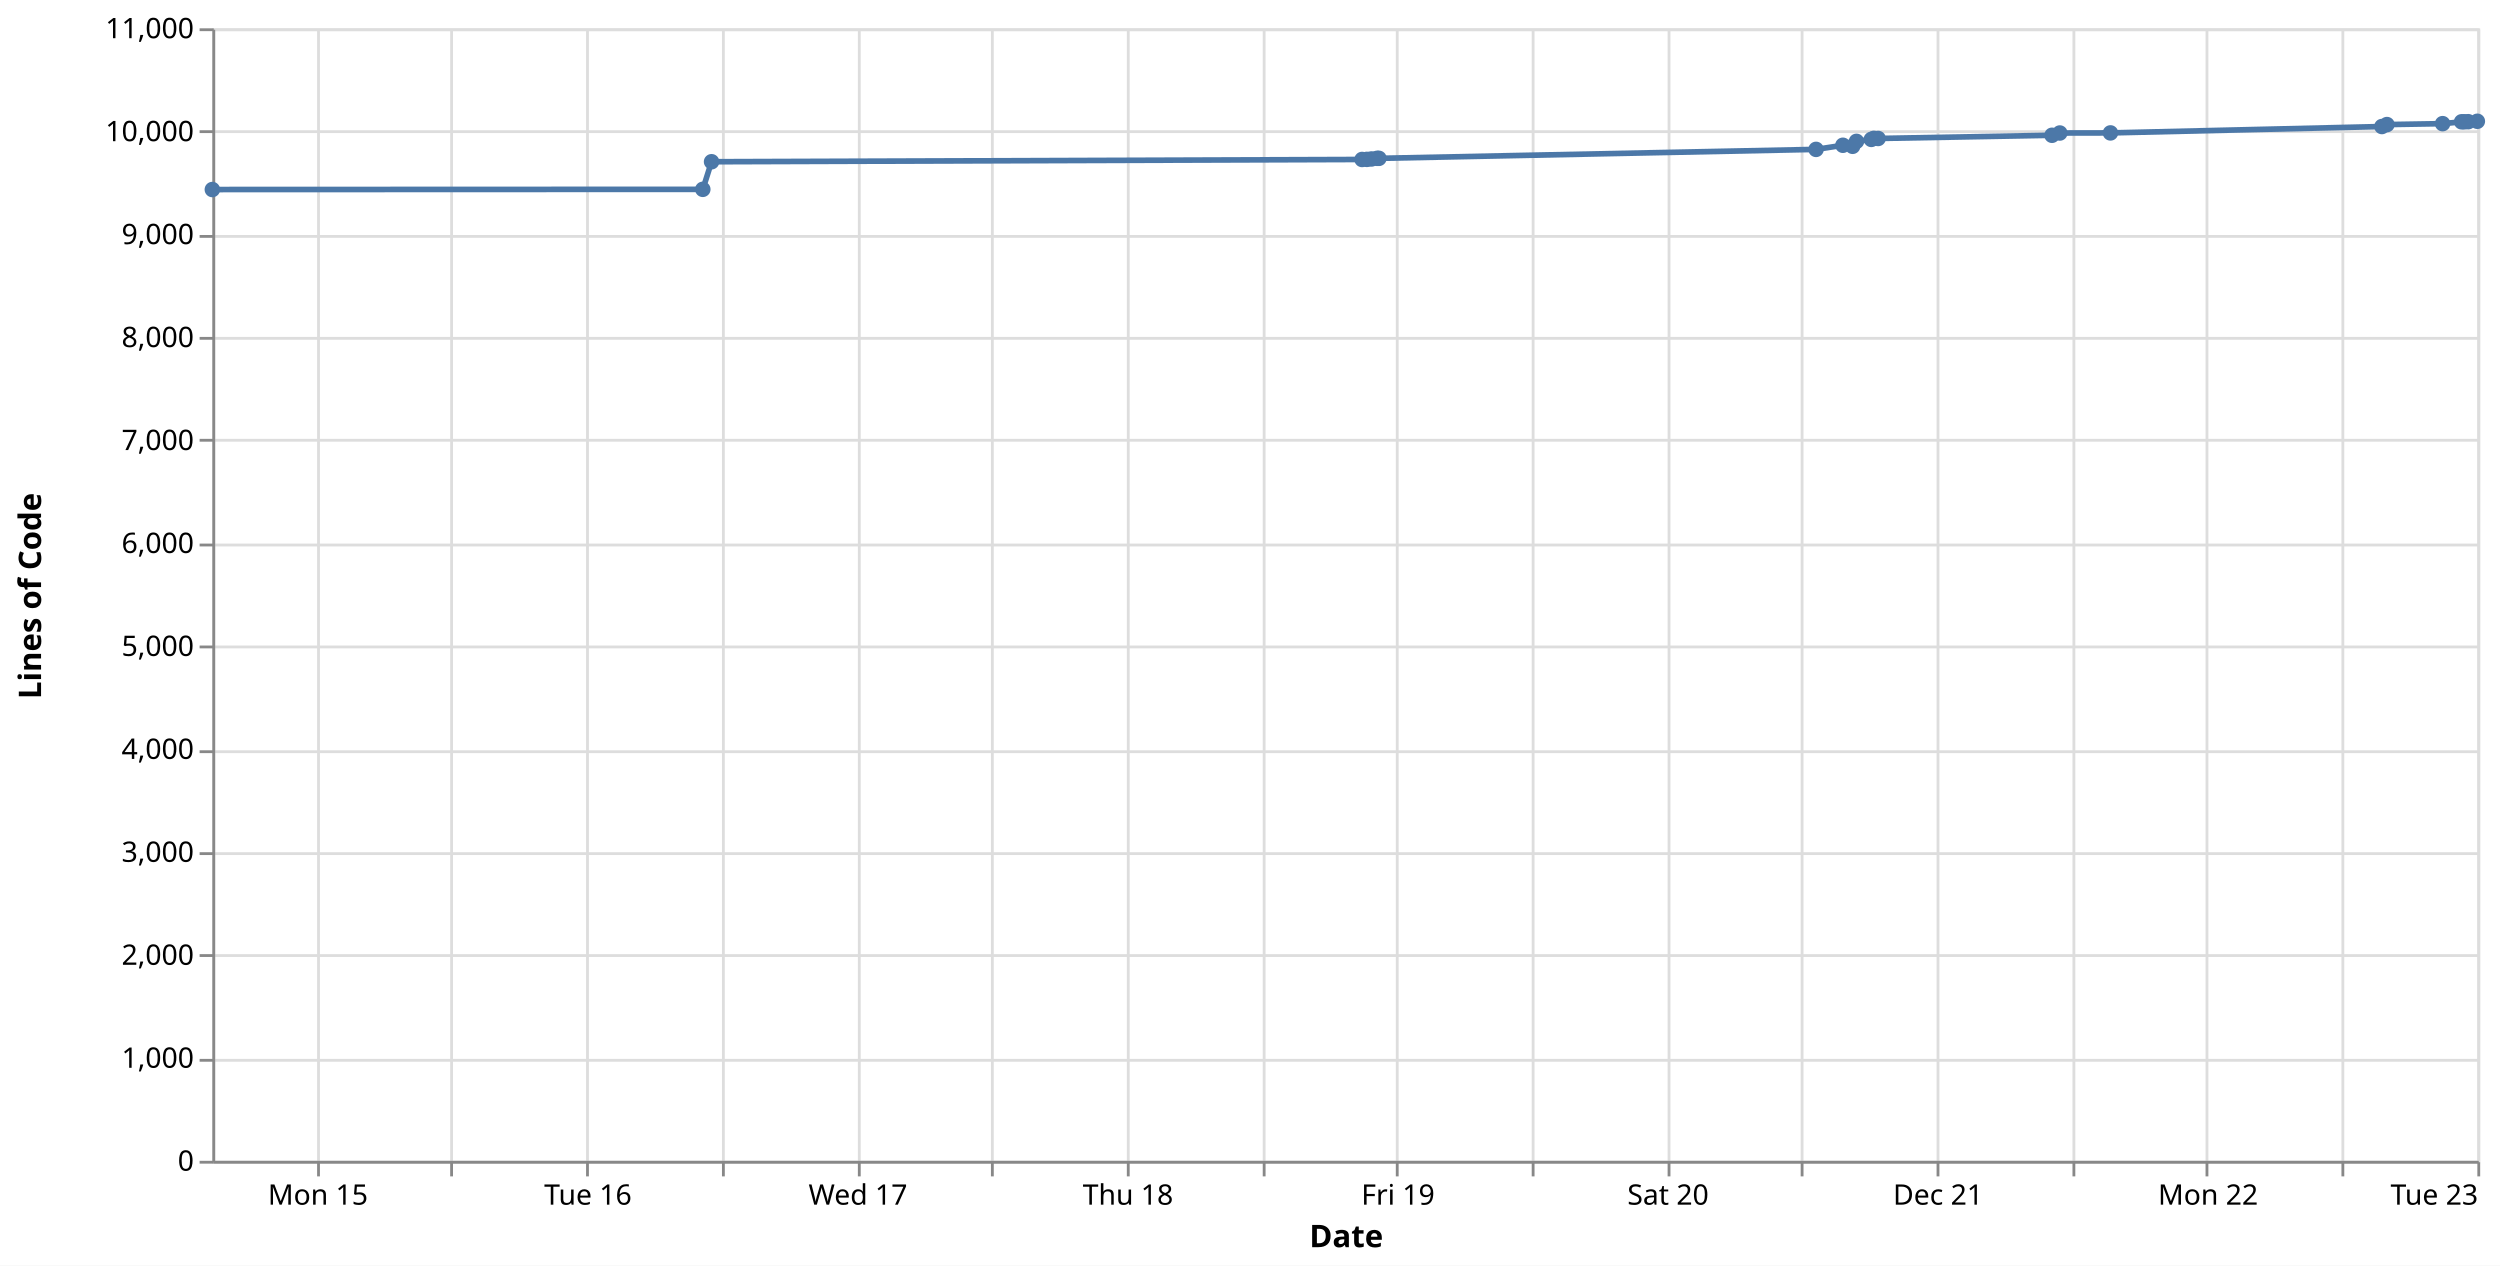
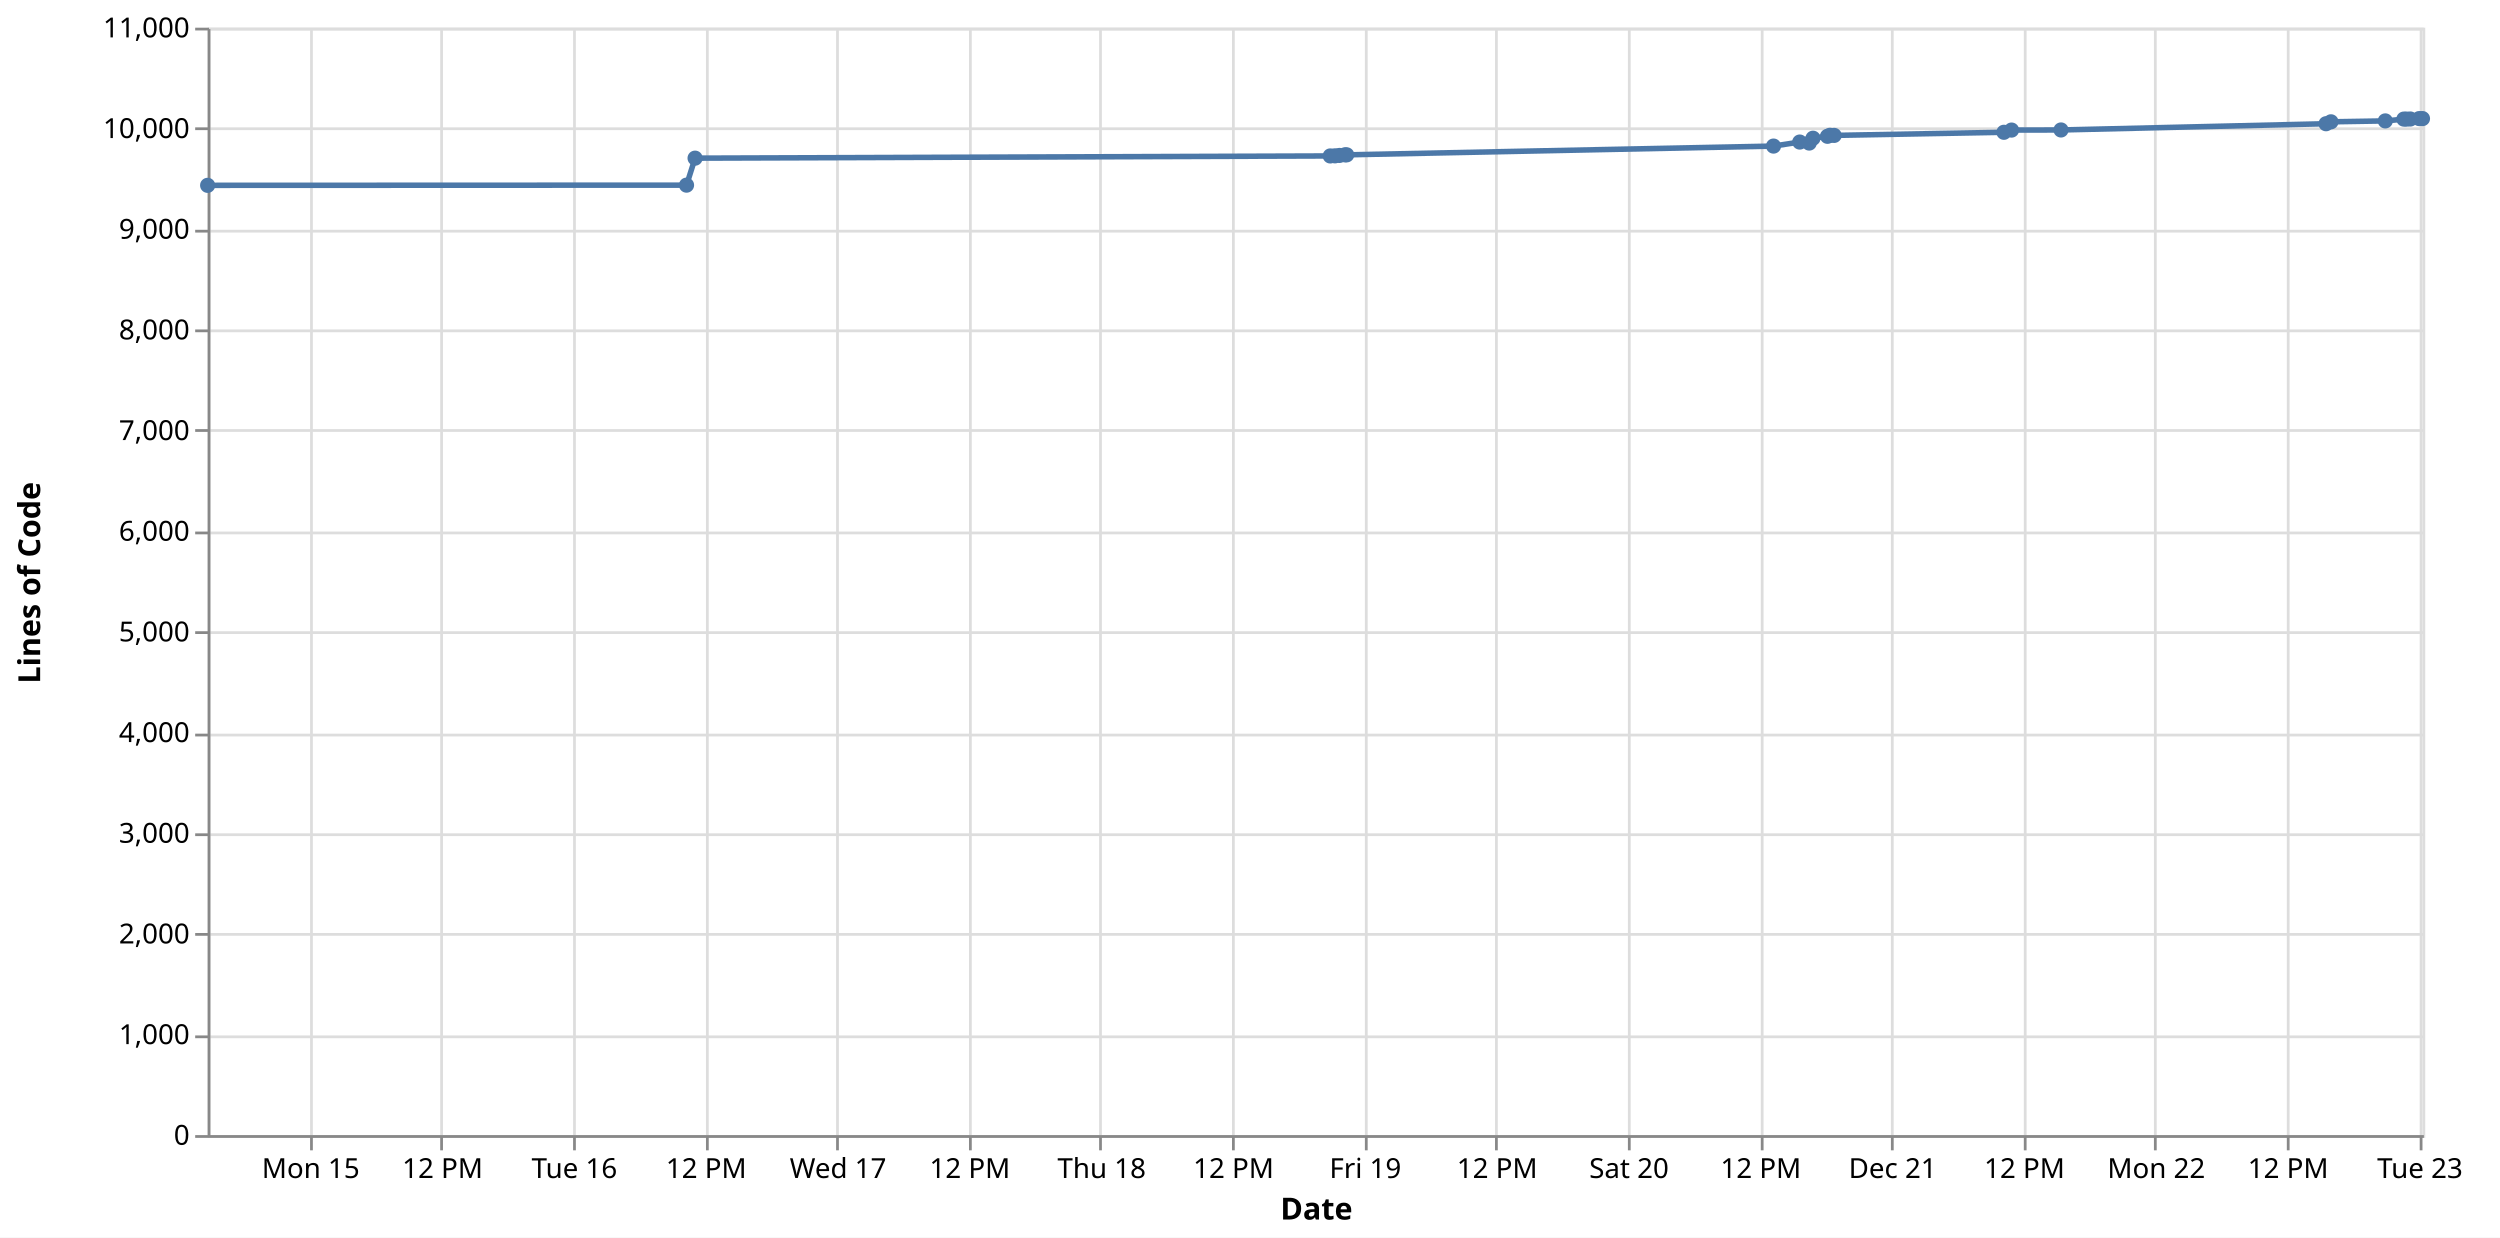
- <svg xmlns="http://www.w3.org/2000/svg" version="1.1" class="marks" width="883" height="447" viewBox="0 0 883 447">
-   <rect width="883" height="447" fill="white" />
+ <svg xmlns="http://www.w3.org/2000/svg" version="1.1" class="marks" width="903" height="447" viewBox="0 0 903 447">
+   <rect width="903" height="447" fill="white" />
  <g fill="none" stroke-miterlimit="10" transform="translate(75,10)">
    <g class="mark-group role-frame root" role="graphics-object" aria-roledescription="group mark container">
      <g transform="translate(0,0)">
        <path class="background" aria-hidden="true" d="M0.5,0.5h800v400h-800Z" stroke="#ddd" />
        <g>
          <g class="mark-group role-axis" aria-hidden="true">
            <g transform="translate(0.5,400.5)">
              <path class="background" aria-hidden="true" d="M0,0h0v0h0Z" pointer-events="none" />
              <g>
                <g class="mark-rule role-axis-grid" pointer-events="none">
                  <line transform="translate(37,-400)" x2="0" y2="400" stroke="#ddd" stroke-width="1" opacity="1" />
                  <line transform="translate(84,-400)" x2="0" y2="400" stroke="#ddd" stroke-width="1" opacity="1" />
                  <line transform="translate(132,-400)" x2="0" y2="400" stroke="#ddd" stroke-width="1" opacity="1" />
                  <line transform="translate(180,-400)" x2="0" y2="400" stroke="#ddd" stroke-width="1" opacity="1" />
-                   <line transform="translate(228,-400)" x2="0" y2="400" stroke="#ddd" stroke-width="1" opacity="1" />
+                   <line transform="translate(227,-400)" x2="0" y2="400" stroke="#ddd" stroke-width="1" opacity="1" />
                  <line transform="translate(275,-400)" x2="0" y2="400" stroke="#ddd" stroke-width="1" opacity="1" />
-                   <line transform="translate(323,-400)" x2="0" y2="400" stroke="#ddd" stroke-width="1" opacity="1" />
-                   <line transform="translate(371,-400)" x2="0" y2="400" stroke="#ddd" stroke-width="1" opacity="1" />
+                   <line transform="translate(322,-400)" x2="0" y2="400" stroke="#ddd" stroke-width="1" opacity="1" />
+                   <line transform="translate(370,-400)" x2="0" y2="400" stroke="#ddd" stroke-width="1" opacity="1" />
                  <line transform="translate(418,-400)" x2="0" y2="400" stroke="#ddd" stroke-width="1" opacity="1" />
-                   <line transform="translate(466,-400)" x2="0" y2="400" stroke="#ddd" stroke-width="1" opacity="1" />
-                   <line transform="translate(514,-400)" x2="0" y2="400" stroke="#ddd" stroke-width="1" opacity="1" />
+                   <line transform="translate(465,-400)" x2="0" y2="400" stroke="#ddd" stroke-width="1" opacity="1" />
+                   <line transform="translate(513,-400)" x2="0" y2="400" stroke="#ddd" stroke-width="1" opacity="1" />
                  <line transform="translate(561,-400)" x2="0" y2="400" stroke="#ddd" stroke-width="1" opacity="1" />
-                   <line transform="translate(609,-400)" x2="0" y2="400" stroke="#ddd" stroke-width="1" opacity="1" />
-                   <line transform="translate(657,-400)" x2="0" y2="400" stroke="#ddd" stroke-width="1" opacity="1" />
-                   <line transform="translate(704,-400)" x2="0" y2="400" stroke="#ddd" stroke-width="1" opacity="1" />
-                   <line transform="translate(752,-400)" x2="0" y2="400" stroke="#ddd" stroke-width="1" opacity="1" />
-                   <line transform="translate(800,-400)" x2="0" y2="400" stroke="#ddd" stroke-width="1" opacity="1" />
+                   <line transform="translate(608,-400)" x2="0" y2="400" stroke="#ddd" stroke-width="1" opacity="1" />
+                   <line transform="translate(656,-400)" x2="0" y2="400" stroke="#ddd" stroke-width="1" opacity="1" />
+                   <line transform="translate(703,-400)" x2="0" y2="400" stroke="#ddd" stroke-width="1" opacity="1" />
+                   <line transform="translate(751,-400)" x2="0" y2="400" stroke="#ddd" stroke-width="1" opacity="1" />
+                   <line transform="translate(799,-400)" x2="0" y2="400" stroke="#ddd" stroke-width="1" opacity="1" />
                </g>
              </g>
              <path class="foreground" aria-hidden="true" d="" pointer-events="none" display="none" />
            </g>
          </g>
          <g class="mark-group role-axis" aria-hidden="true">
            <g transform="translate(0.5,0.5)">
              <path class="background" aria-hidden="true" d="M0,0h0v0h0Z" pointer-events="none" />
              <g>
                <g class="mark-rule role-axis-grid" pointer-events="none">
                  <line transform="translate(0,400)" x2="800" y2="0" stroke="#ddd" stroke-width="1" opacity="1" />
                  <line transform="translate(0,364)" x2="800" y2="0" stroke="#ddd" stroke-width="1" opacity="1" />
                  <line transform="translate(0,327)" x2="800" y2="0" stroke="#ddd" stroke-width="1" opacity="1" />
                  <line transform="translate(0,291)" x2="800" y2="0" stroke="#ddd" stroke-width="1" opacity="1" />
                  <line transform="translate(0,255)" x2="800" y2="0" stroke="#ddd" stroke-width="1" opacity="1" />
                  <line transform="translate(0,218)" x2="800" y2="0" stroke="#ddd" stroke-width="1" opacity="1" />
                  <line transform="translate(0,182)" x2="800" y2="0" stroke="#ddd" stroke-width="1" opacity="1" />
                  <line transform="translate(0,145)" x2="800" y2="0" stroke="#ddd" stroke-width="1" opacity="1" />
                  <line transform="translate(0,109)" x2="800" y2="0" stroke="#ddd" stroke-width="1" opacity="1" />
                  <line transform="translate(0,73)" x2="800" y2="0" stroke="#ddd" stroke-width="1" opacity="1" />
                  <line transform="translate(0,36)" x2="800" y2="0" stroke="#ddd" stroke-width="1" opacity="1" />
                  <line transform="translate(0,0)" x2="800" y2="0" stroke="#ddd" stroke-width="1" opacity="1" />
                </g>
              </g>
              <path class="foreground" aria-hidden="true" d="" pointer-events="none" display="none" />
            </g>
          </g>
-           <g class="mark-group role-axis" role="graphics-symbol" aria-roledescription="axis" aria-label="X-axis titled 'Date' for a time scale with values from Sunday, 14 December 2025, 2:44:26 PM to Tuesday, 23 December 2025, 12:03:32 AM">
+           <g class="mark-group role-axis" role="graphics-symbol" aria-roledescription="axis" aria-label="X-axis titled 'Date' for a time scale with values from Sunday, 14 December 2025, 2:44:26 PM to Tuesday, 23 December 2025, 12:21:18 AM">
            <g transform="translate(0.5,400.5)">
              <path class="background" aria-hidden="true" d="M0,0h0v0h0Z" pointer-events="none" />
              <g>
                <g class="mark-rule role-axis-tick" pointer-events="none">
                  <line transform="translate(37,0)" x2="0" y2="5" stroke="#888" stroke-width="1" opacity="1" />
                  <line transform="translate(84,0)" x2="0" y2="5" stroke="#888" stroke-width="1" opacity="1" />
                  <line transform="translate(132,0)" x2="0" y2="5" stroke="#888" stroke-width="1" opacity="1" />
                  <line transform="translate(180,0)" x2="0" y2="5" stroke="#888" stroke-width="1" opacity="1" />
-                   <line transform="translate(228,0)" x2="0" y2="5" stroke="#888" stroke-width="1" opacity="1" />
+                   <line transform="translate(227,0)" x2="0" y2="5" stroke="#888" stroke-width="1" opacity="1" />
                  <line transform="translate(275,0)" x2="0" y2="5" stroke="#888" stroke-width="1" opacity="1" />
-                   <line transform="translate(323,0)" x2="0" y2="5" stroke="#888" stroke-width="1" opacity="1" />
-                   <line transform="translate(371,0)" x2="0" y2="5" stroke="#888" stroke-width="1" opacity="1" />
+                   <line transform="translate(322,0)" x2="0" y2="5" stroke="#888" stroke-width="1" opacity="1" />
+                   <line transform="translate(370,0)" x2="0" y2="5" stroke="#888" stroke-width="1" opacity="1" />
                  <line transform="translate(418,0)" x2="0" y2="5" stroke="#888" stroke-width="1" opacity="1" />
-                   <line transform="translate(466,0)" x2="0" y2="5" stroke="#888" stroke-width="1" opacity="1" />
-                   <line transform="translate(514,0)" x2="0" y2="5" stroke="#888" stroke-width="1" opacity="1" />
+                   <line transform="translate(465,0)" x2="0" y2="5" stroke="#888" stroke-width="1" opacity="1" />
+                   <line transform="translate(513,0)" x2="0" y2="5" stroke="#888" stroke-width="1" opacity="1" />
                  <line transform="translate(561,0)" x2="0" y2="5" stroke="#888" stroke-width="1" opacity="1" />
-                   <line transform="translate(609,0)" x2="0" y2="5" stroke="#888" stroke-width="1" opacity="1" />
-                   <line transform="translate(657,0)" x2="0" y2="5" stroke="#888" stroke-width="1" opacity="1" />
-                   <line transform="translate(704,0)" x2="0" y2="5" stroke="#888" stroke-width="1" opacity="1" />
-                   <line transform="translate(752,0)" x2="0" y2="5" stroke="#888" stroke-width="1" opacity="1" />
-                   <line transform="translate(800,0)" x2="0" y2="5" stroke="#888" stroke-width="1" opacity="1" />
+                   <line transform="translate(608,0)" x2="0" y2="5" stroke="#888" stroke-width="1" opacity="1" />
+                   <line transform="translate(656,0)" x2="0" y2="5" stroke="#888" stroke-width="1" opacity="1" />
+                   <line transform="translate(703,0)" x2="0" y2="5" stroke="#888" stroke-width="1" opacity="1" />
+                   <line transform="translate(751,0)" x2="0" y2="5" stroke="#888" stroke-width="1" opacity="1" />
+                   <line transform="translate(799,0)" x2="0" y2="5" stroke="#888" stroke-width="1" opacity="1" />
                </g>
                <g class="mark-text role-axis-label" pointer-events="none">
-                   <text text-anchor="middle" transform="translate(36.79524,15)" font-family="sans-serif" font-size="10px" fill="#000" opacity="1">Mon 15</text>
-                   <text text-anchor="middle" transform="translate(84.48091,15)" font-family="sans-serif" font-size="10px" fill="#000" opacity="0">12 PM</text>
-                   <text text-anchor="middle" transform="translate(132.1666,15)" font-family="sans-serif" font-size="10px" fill="#000" opacity="1">Tue 16</text>
-                   <text text-anchor="middle" transform="translate(179.8523,15)" font-family="sans-serif" font-size="10px" fill="#000" opacity="0">12 PM</text>
-                   <text text-anchor="middle" transform="translate(227.5379,15)" font-family="sans-serif" font-size="10px" fill="#000" opacity="1">Wed 17</text>
-                   <text text-anchor="middle" transform="translate(275.2236,15)" font-family="sans-serif" font-size="10px" fill="#000" opacity="0">12 PM</text>
-                   <text text-anchor="middle" transform="translate(322.9093,15)" font-family="sans-serif" font-size="10px" fill="#000" opacity="1">Thu 18</text>
-                   <text text-anchor="middle" transform="translate(370.5949,15)" font-family="sans-serif" font-size="10px" fill="#000" opacity="0">12 PM</text>
-                   <text text-anchor="middle" transform="translate(418.2806,15)" font-family="sans-serif" font-size="10px" fill="#000" opacity="1">Fri 19</text>
-                   <text text-anchor="middle" transform="translate(465.9663,15)" font-family="sans-serif" font-size="10px" fill="#000" opacity="0">12 PM</text>
-                   <text text-anchor="middle" transform="translate(513.652,15)" font-family="sans-serif" font-size="10px" fill="#000" opacity="1">Sat 20</text>
-                   <text text-anchor="middle" transform="translate(561.3376,15)" font-family="sans-serif" font-size="10px" fill="#000" opacity="0">12 PM</text>
-                   <text text-anchor="middle" transform="translate(609.0233,15)" font-family="sans-serif" font-size="10px" fill="#000" opacity="1">Dec 21</text>
-                   <text text-anchor="middle" transform="translate(656.709,15)" font-family="sans-serif" font-size="10px" fill="#000" opacity="0">12 PM</text>
-                   <text text-anchor="middle" transform="translate(704.3946,15)" font-family="sans-serif" font-size="10px" fill="#000" opacity="1">Mon 22</text>
-                   <text text-anchor="middle" transform="translate(752.0803,15)" font-family="sans-serif" font-size="10px" fill="#000" opacity="0">12 PM</text>
-                   <text text-anchor="end" transform="translate(799.766,15)" font-family="sans-serif" font-size="10px" fill="#000" opacity="1">Tue 23</text>
+                   <text text-anchor="middle" transform="translate(36.74119,15)" font-family="sans-serif" font-size="10px" fill="#000" opacity="1">Mon 15</text>
+                   <text text-anchor="middle" transform="translate(84.35683,15)" font-family="sans-serif" font-size="10px" fill="#000" opacity="1">12 PM</text>
+                   <text text-anchor="middle" transform="translate(131.9725,15)" font-family="sans-serif" font-size="10px" fill="#000" opacity="1">Tue 16</text>
+                   <text text-anchor="middle" transform="translate(179.5881,15)" font-family="sans-serif" font-size="10px" fill="#000" opacity="1">12 PM</text>
+                   <text text-anchor="middle" transform="translate(227.2037,15)" font-family="sans-serif" font-size="10px" fill="#000" opacity="1">Wed 17</text>
+                   <text text-anchor="middle" transform="translate(274.8194,15)" font-family="sans-serif" font-size="10px" fill="#000" opacity="1">12 PM</text>
+                   <text text-anchor="middle" transform="translate(322.435,15)" font-family="sans-serif" font-size="10px" fill="#000" opacity="1">Thu 18</text>
+                   <text text-anchor="middle" transform="translate(370.0506,15)" font-family="sans-serif" font-size="10px" fill="#000" opacity="1">12 PM</text>
+                   <text text-anchor="middle" transform="translate(417.6663,15)" font-family="sans-serif" font-size="10px" fill="#000" opacity="1">Fri 19</text>
+                   <text text-anchor="middle" transform="translate(465.2819,15)" font-family="sans-serif" font-size="10px" fill="#000" opacity="1">12 PM</text>
+                   <text text-anchor="middle" transform="translate(512.8976,15)" font-family="sans-serif" font-size="10px" fill="#000" opacity="1">Sat 20</text>
+                   <text text-anchor="middle" transform="translate(560.5132,15)" font-family="sans-serif" font-size="10px" fill="#000" opacity="1">12 PM</text>
+                   <text text-anchor="middle" transform="translate(608.1288,15)" font-family="sans-serif" font-size="10px" fill="#000" opacity="1">Dec 21</text>
+                   <text text-anchor="middle" transform="translate(655.7445,15)" font-family="sans-serif" font-size="10px" fill="#000" opacity="1">12 PM</text>
+                   <text text-anchor="middle" transform="translate(703.3601,15)" font-family="sans-serif" font-size="10px" fill="#000" opacity="1">Mon 22</text>
+                   <text text-anchor="middle" transform="translate(750.9757,15)" font-family="sans-serif" font-size="10px" fill="#000" opacity="1">12 PM</text>
+                   <text text-anchor="middle" transform="translate(798.5914,15)" font-family="sans-serif" font-size="10px" fill="#000" opacity="1">Tue 23</text>
                </g>
                <g class="mark-rule role-axis-domain" pointer-events="none">
                  <line transform="translate(0,0)" x2="800" y2="0" stroke="#888" stroke-width="1" opacity="1" />
                </g>
                <g class="mark-text role-axis-title" pointer-events="none">
                  <text text-anchor="middle" transform="translate(400,30)" font-family="sans-serif" font-size="11px" font-weight="bold" fill="#000" opacity="1">Date</text>
                </g>
              </g>
              <path class="foreground" aria-hidden="true" d="" pointer-events="none" display="none" />
            </g>
          </g>
          <g class="mark-group role-axis" role="graphics-symbol" aria-roledescription="axis" aria-label="Y-axis titled 'Lines of Code' for a linear scale with values from 0 to 11,000">
            <g transform="translate(0.5,0.5)">
              <path class="background" aria-hidden="true" d="M0,0h0v0h0Z" pointer-events="none" />
              <g>
                <g class="mark-rule role-axis-tick" pointer-events="none">
                  <line transform="translate(0,400)" x2="-5" y2="0" stroke="#888" stroke-width="1" opacity="1" />
                  <line transform="translate(0,364)" x2="-5" y2="0" stroke="#888" stroke-width="1" opacity="1" />
                  <line transform="translate(0,327)" x2="-5" y2="0" stroke="#888" stroke-width="1" opacity="1" />
                  <line transform="translate(0,291)" x2="-5" y2="0" stroke="#888" stroke-width="1" opacity="1" />
                  <line transform="translate(0,255)" x2="-5" y2="0" stroke="#888" stroke-width="1" opacity="1" />
                  <line transform="translate(0,218)" x2="-5" y2="0" stroke="#888" stroke-width="1" opacity="1" />
                  <line transform="translate(0,182)" x2="-5" y2="0" stroke="#888" stroke-width="1" opacity="1" />
                  <line transform="translate(0,145)" x2="-5" y2="0" stroke="#888" stroke-width="1" opacity="1" />
                  <line transform="translate(0,109)" x2="-5" y2="0" stroke="#888" stroke-width="1" opacity="1" />
                  <line transform="translate(0,73)" x2="-5" y2="0" stroke="#888" stroke-width="1" opacity="1" />
                  <line transform="translate(0,36)" x2="-5" y2="0" stroke="#888" stroke-width="1" opacity="1" />
                  <line transform="translate(0,0)" x2="-5" y2="0" stroke="#888" stroke-width="1" opacity="1" />
                </g>
                <g class="mark-text role-axis-label" pointer-events="none">
                  <text text-anchor="end" transform="translate(-7,403)" font-family="sans-serif" font-size="10px" fill="#000" opacity="1">0</text>
                  <text text-anchor="end" transform="translate(-7,366.6364)" font-family="sans-serif" font-size="10px" fill="#000" opacity="1">1,000</text>
                  <text text-anchor="end" transform="translate(-7,330.2727)" font-family="sans-serif" font-size="10px" fill="#000" opacity="1">2,000</text>
                  <text text-anchor="end" transform="translate(-7,293.9091)" font-family="sans-serif" font-size="10px" fill="#000" opacity="1">3,000</text>
                  <text text-anchor="end" transform="translate(-7,257.5455)" font-family="sans-serif" font-size="10px" fill="#000" opacity="1">4,000</text>
                  <text text-anchor="end" transform="translate(-7,221.1818)" font-family="sans-serif" font-size="10px" fill="#000" opacity="1">5,000</text>
                  <text text-anchor="end" transform="translate(-7,184.8182)" font-family="sans-serif" font-size="10px" fill="#000" opacity="1">6,000</text>
                  <text text-anchor="end" transform="translate(-7,148.4545)" font-family="sans-serif" font-size="10px" fill="#000" opacity="1">7,000</text>
                  <text text-anchor="end" transform="translate(-7,112.0909)" font-family="sans-serif" font-size="10px" fill="#000" opacity="1">8,000</text>
                  <text text-anchor="end" transform="translate(-7,75.72727)" font-family="sans-serif" font-size="10px" fill="#000" opacity="1">9,000</text>
                  <text text-anchor="end" transform="translate(-7,39.36364)" font-family="sans-serif" font-size="10px" fill="#000" opacity="1">10,000</text>
                  <text text-anchor="end" transform="translate(-7,3)" font-family="sans-serif" font-size="10px" fill="#000" opacity="1">11,000</text>
                </g>
                <g class="mark-rule role-axis-domain" pointer-events="none">
                  <line transform="translate(0,400)" x2="0" y2="-400" stroke="#888" stroke-width="1" opacity="1" />
                </g>
                <g class="mark-text role-axis-title" pointer-events="none">
                  <text text-anchor="middle" transform="translate(-59,200) rotate(-90) translate(0,-2)" font-family="sans-serif" font-size="11px" font-weight="bold" fill="#000" opacity="1">Lines of Code</text>
                </g>
              </g>
              <path class="foreground" aria-hidden="true" d="" pointer-events="none" display="none" />
            </g>
          </g>
          <g class="mark-line role-mark layer_0_marks" role="graphics-object" aria-roledescription="line mark container">
-             <path aria-label="Date: Dec 14, 2025; Lines of Code: 9434; Version: v4.0.89; LinesOfCode: 9434; Timestamp: Dec 14, 2025" role="graphics-symbol" aria-roledescription="line mark" d="M0,56.945L173.23,56.873L176.322,47.127L406.083,46.327L407.789,46.291L409.416,46.145L411.398,45.927L412.037,45.927L566.429,42.764L575.91,41.309L579.344,41.673L580.71,39.927L585.951,39.236L586.854,38.873L588.355,38.909L649.772,37.782L652.528,36.982L670.416,36.945L766.291,34.691L768.07,34L787.728,33.673L794.442,33.018L795.397,33.018L796.769,32.982L800,32.836" stroke="#4c78a8" stroke-width="2" />
+             <path aria-label="Date: Dec 14, 2025; Lines of Code: 9434; Version: v4.0.89; LinesOfCode: 9434; Timestamp: Dec 14, 2025" role="graphics-symbol" aria-roledescription="line mark" d="M0,56.945L172.976,56.873L176.063,47.127L405.487,46.327L407.19,46.291L408.814,46.145L410.794,45.927L411.432,45.927L565.597,42.764L575.065,41.309L578.494,41.673L579.857,39.927L585.09,39.236L585.992,38.873L587.491,38.909L648.818,37.782L651.569,36.982L669.432,36.945L765.166,34.691L766.942,34L786.571,33.673L793.275,33.018L794.229,33.018L795.599,32.982L798.825,32.836L800,32.836" stroke="#4c78a8" stroke-width="2" />
          </g>
          <g class="mark-symbol role-mark layer_1_marks" role="graphics-object" aria-roledescription="symbol mark container">
            <path aria-label="Date: Dec 14, 2025; Lines of Code: 9434; Version: v4.0.89; LinesOfCode: 9434; Timestamp: Dec 14, 2025" role="graphics-symbol" aria-roledescription="point" transform="translate(0,56.94545)" d="M2.739,0A2.739,2.739,0,1,1,-2.739,0A2.739,2.739,0,1,1,2.739,0" fill="#4c78a8" stroke-width="2" opacity="1" />
-             <path aria-label="Date: Dec 16, 2025; Lines of Code: 9436; Version: v4.0.90; LinesOfCode: 9436; Timestamp: Dec 16, 2025" role="graphics-symbol" aria-roledescription="point" transform="translate(173.2303,56.87273)" d="M2.739,0A2.739,2.739,0,1,1,-2.739,0A2.739,2.739,0,1,1,2.739,0" fill="#4c78a8" stroke-width="2" opacity="1" />
-             <path aria-label="Date: Dec 16, 2025; Lines of Code: 9704; Version: v4.0.91; LinesOfCode: 9704; Timestamp: Dec 16, 2025" role="graphics-symbol" aria-roledescription="point" transform="translate(176.3222,47.12727)" d="M2.739,0A2.739,2.739,0,1,1,-2.739,0A2.739,2.739,0,1,1,2.739,0" fill="#4c78a8" stroke-width="2" opacity="1" />
-             <path aria-label="Date: Dec 18, 2025; Lines of Code: 9726; Version: v4.0.92; LinesOfCode: 9726; Timestamp: Dec 18, 2025" role="graphics-symbol" aria-roledescription="point" transform="translate(406.0832,46.32727)" d="M2.739,0A2.739,2.739,0,1,1,-2.739,0A2.739,2.739,0,1,1,2.739,0" fill="#4c78a8" stroke-width="2" opacity="1" />
-             <path aria-label="Date: Dec 18, 2025; Lines of Code: 9727; Version: v4.0.93; LinesOfCode: 9727; Timestamp: Dec 18, 2025" role="graphics-symbol" aria-roledescription="point" transform="translate(407.7887,46.29091)" d="M2.739,0A2.739,2.739,0,1,1,-2.739,0A2.739,2.739,0,1,1,2.739,0" fill="#4c78a8" stroke-width="2" opacity="1" />
-             <path aria-label="Date: Dec 18, 2025; Lines of Code: 9731; Version: v4.0.94; LinesOfCode: 9731; Timestamp: Dec 18, 2025" role="graphics-symbol" aria-roledescription="point" transform="translate(409.4157,46.14545)" d="M2.739,0A2.739,2.739,0,1,1,-2.739,0A2.739,2.739,0,1,1,2.739,0" fill="#4c78a8" stroke-width="2" opacity="1" />
-             <path aria-label="Date: Dec 18, 2025; Lines of Code: 9737; Version: v4.0.95; LinesOfCode: 9737; Timestamp: Dec 18, 2025" role="graphics-symbol" aria-roledescription="point" transform="translate(411.3982,45.92727)" d="M2.739,0A2.739,2.739,0,1,1,-2.739,0A2.739,2.739,0,1,1,2.739,0" fill="#4c78a8" stroke-width="2" opacity="1" />
-             <path aria-label="Date: Dec 18, 2025; Lines of Code: 9737; Version: v4.0.96; LinesOfCode: 9737; Timestamp: Dec 18, 2025" role="graphics-symbol" aria-roledescription="point" transform="translate(412.0373,45.92727)" d="M2.739,0A2.739,2.739,0,1,1,-2.739,0A2.739,2.739,0,1,1,2.739,0" fill="#4c78a8" stroke-width="2" opacity="1" />
-             <path aria-label="Date: Dec 20, 2025; Lines of Code: 9824; Version: v4.1.0; LinesOfCode: 9824; Timestamp: Dec 20, 2025" role="graphics-symbol" aria-roledescription="point" transform="translate(566.4285,42.76364)" d="M2.739,0A2.739,2.739,0,1,1,-2.739,0A2.739,2.739,0,1,1,2.739,0" fill="#4c78a8" stroke-width="2" opacity="1" />
-             <path aria-label="Date: Dec 20, 2025; Lines of Code: 9864; Version: v4.1.1; LinesOfCode: 9864; Timestamp: Dec 20, 2025" role="graphics-symbol" aria-roledescription="point" transform="translate(575.9105,41.30909)" d="M2.739,0A2.739,2.739,0,1,1,-2.739,0A2.739,2.739,0,1,1,2.739,0" fill="#4c78a8" stroke-width="2" opacity="1" />
-             <path aria-label="Date: Dec 20, 2025; Lines of Code: 9854; Version: v4.1.2; LinesOfCode: 9854; Timestamp: Dec 20, 2025" role="graphics-symbol" aria-roledescription="point" transform="translate(579.3445,41.67273)" d="M2.739,0A2.739,2.739,0,1,1,-2.739,0A2.739,2.739,0,1,1,2.739,0" fill="#4c78a8" stroke-width="2" opacity="1" />
-             <path aria-label="Date: Dec 20, 2025; Lines of Code: 9902; Version: v4.1.3; LinesOfCode: 9902; Timestamp: Dec 20, 2025" role="graphics-symbol" aria-roledescription="point" transform="translate(580.7099,39.92727)" d="M2.739,0A2.739,2.739,0,1,1,-2.739,0A2.739,2.739,0,1,1,2.739,0" fill="#4c78a8" stroke-width="2" opacity="1" />
-             <path aria-label="Date: Dec 20, 2025; Lines of Code: 9921; Version: v4.1.4; LinesOfCode: 9921; Timestamp: Dec 20, 2025" role="graphics-symbol" aria-roledescription="point" transform="translate(585.9509,39.23636)" d="M2.739,0A2.739,2.739,0,1,1,-2.739,0A2.739,2.739,0,1,1,2.739,0" fill="#4c78a8" stroke-width="2" opacity="1" />
-             <path aria-label="Date: Dec 20, 2025; Lines of Code: 9931; Version: v4.1.5; LinesOfCode: 9931; Timestamp: Dec 20, 2025" role="graphics-symbol" aria-roledescription="point" transform="translate(586.8539,38.87273)" d="M2.739,0A2.739,2.739,0,1,1,-2.739,0A2.739,2.739,0,1,1,2.739,0" fill="#4c78a8" stroke-width="2" opacity="1" />
-             <path aria-label="Date: Dec 20, 2025; Lines of Code: 9930; Version: v4.1.6; LinesOfCode: 9930; Timestamp: Dec 20, 2025" role="graphics-symbol" aria-roledescription="point" transform="translate(588.3551,38.90909)" d="M2.739,0A2.739,2.739,0,1,1,-2.739,0A2.739,2.739,0,1,1,2.739,0" fill="#4c78a8" stroke-width="2" opacity="1" />
-             <path aria-label="Date: Dec 21, 2025; Lines of Code: 9961; Version: v4.1.7; LinesOfCode: 9961; Timestamp: Dec 21, 2025" role="graphics-symbol" aria-roledescription="point" transform="translate(649.7725,37.78182)" d="M2.739,0A2.739,2.739,0,1,1,-2.739,0A2.739,2.739,0,1,1,2.739,0" fill="#4c78a8" stroke-width="2" opacity="1" />
-             <path aria-label="Date: Dec 21, 2025; Lines of Code: 9983; Version: v4.1.8; LinesOfCode: 9983; Timestamp: Dec 21, 2025" role="graphics-symbol" aria-roledescription="point" transform="translate(652.5276,36.98182)" d="M2.739,0A2.739,2.739,0,1,1,-2.739,0A2.739,2.739,0,1,1,2.739,0" fill="#4c78a8" stroke-width="2" opacity="1" />
-             <path aria-label="Date: Dec 21, 2025; Lines of Code: 9984; Version: v4.1.9; LinesOfCode: 9984; Timestamp: Dec 21, 2025" role="graphics-symbol" aria-roledescription="point" transform="translate(670.4164,36.94545)" d="M2.739,0A2.739,2.739,0,1,1,-2.739,0A2.739,2.739,0,1,1,2.739,0" fill="#4c78a8" stroke-width="2" opacity="1" />
-             <path aria-label="Date: Dec 22, 2025; Lines of Code: 10046; Version: v4.2.0; LinesOfCode: 10046; Timestamp: Dec 22, 2025" role="graphics-symbol" aria-roledescription="point" transform="translate(766.2911,34.69091)" d="M2.739,0A2.739,2.739,0,1,1,-2.739,0A2.739,2.739,0,1,1,2.739,0" fill="#4c78a8" stroke-width="2" opacity="1" />
-             <path aria-label="Date: Dec 22, 2025; Lines of Code: 10065; Version: v4.2.1; LinesOfCode: 10065; Timestamp: Dec 22, 2025" role="graphics-symbol" aria-roledescription="point" transform="translate(768.0705,34)" d="M2.739,0A2.739,2.739,0,1,1,-2.739,0A2.739,2.739,0,1,1,2.739,0" fill="#4c78a8" stroke-width="2" opacity="1" />
-             <path aria-label="Date: Dec 22, 2025; Lines of Code: 10074; Version: v4.2.2; LinesOfCode: 10074; Timestamp: Dec 22, 2025" role="graphics-symbol" aria-roledescription="point" transform="translate(787.7276,33.67273)" d="M2.739,0A2.739,2.739,0,1,1,-2.739,0A2.739,2.739,0,1,1,2.739,0" fill="#4c78a8" stroke-width="2" opacity="1" />
-             <path aria-label="Date: Dec 22, 2025; Lines of Code: 10092; Version: v4.2.3; LinesOfCode: 10092; Timestamp: Dec 22, 2025" role="graphics-symbol" aria-roledescription="point" transform="translate(794.4422,33.01818)" d="M2.739,0A2.739,2.739,0,1,1,-2.739,0A2.739,2.739,0,1,1,2.739,0" fill="#4c78a8" stroke-width="2" opacity="1" />
-             <path aria-label="Date: Dec 22, 2025; Lines of Code: 10092; Version: v4.2.4; LinesOfCode: 10092; Timestamp: Dec 22, 2025" role="graphics-symbol" aria-roledescription="point" transform="translate(795.397,33.01818)" d="M2.739,0A2.739,2.739,0,1,1,-2.739,0A2.739,2.739,0,1,1,2.739,0" fill="#4c78a8" stroke-width="2" opacity="1" />
-             <path aria-label="Date: Dec 22, 2025; Lines of Code: 10093; Version: v4.2.5; LinesOfCode: 10093; Timestamp: Dec 22, 2025" role="graphics-symbol" aria-roledescription="point" transform="translate(796.7691,32.98182)" d="M2.739,0A2.739,2.739,0,1,1,-2.739,0A2.739,2.739,0,1,1,2.739,0" fill="#4c78a8" stroke-width="2" opacity="1" />
-             <path aria-label="Date: Dec 23, 2025; Lines of Code: 10097; Version: v4.2.6; LinesOfCode: 10097; Timestamp: Dec 23, 2025" role="graphics-symbol" aria-roledescription="point" transform="translate(800,32.83636)" d="M2.739,0A2.739,2.739,0,1,1,-2.739,0A2.739,2.739,0,1,1,2.739,0" fill="#4c78a8" stroke-width="2" opacity="1" />
+             <path aria-label="Date: Dec 16, 2025; Lines of Code: 9436; Version: v4.0.90; LinesOfCode: 9436; Timestamp: Dec 16, 2025" role="graphics-symbol" aria-roledescription="point" transform="translate(172.9759,56.87273)" d="M2.739,0A2.739,2.739,0,1,1,-2.739,0A2.739,2.739,0,1,1,2.739,0" fill="#4c78a8" stroke-width="2" opacity="1" />
+             <path aria-label="Date: Dec 16, 2025; Lines of Code: 9704; Version: v4.0.91; LinesOfCode: 9704; Timestamp: Dec 16, 2025" role="graphics-symbol" aria-roledescription="point" transform="translate(176.0632,47.12727)" d="M2.739,0A2.739,2.739,0,1,1,-2.739,0A2.739,2.739,0,1,1,2.739,0" fill="#4c78a8" stroke-width="2" opacity="1" />
+             <path aria-label="Date: Dec 18, 2025; Lines of Code: 9726; Version: v4.0.92; LinesOfCode: 9726; Timestamp: Dec 18, 2025" role="graphics-symbol" aria-roledescription="point" transform="translate(405.4868,46.32727)" d="M2.739,0A2.739,2.739,0,1,1,-2.739,0A2.739,2.739,0,1,1,2.739,0" fill="#4c78a8" stroke-width="2" opacity="1" />
+             <path aria-label="Date: Dec 18, 2025; Lines of Code: 9727; Version: v4.0.93; LinesOfCode: 9727; Timestamp: Dec 18, 2025" role="graphics-symbol" aria-roledescription="point" transform="translate(407.1897,46.29091)" d="M2.739,0A2.739,2.739,0,1,1,-2.739,0A2.739,2.739,0,1,1,2.739,0" fill="#4c78a8" stroke-width="2" opacity="1" />
+             <path aria-label="Date: Dec 18, 2025; Lines of Code: 9731; Version: v4.0.94; LinesOfCode: 9731; Timestamp: Dec 18, 2025" role="graphics-symbol" aria-roledescription="point" transform="translate(408.8144,46.14545)" d="M2.739,0A2.739,2.739,0,1,1,-2.739,0A2.739,2.739,0,1,1,2.739,0" fill="#4c78a8" stroke-width="2" opacity="1" />
+             <path aria-label="Date: Dec 18, 2025; Lines of Code: 9737; Version: v4.0.95; LinesOfCode: 9737; Timestamp: Dec 18, 2025" role="graphics-symbol" aria-roledescription="point" transform="translate(410.794,45.92727)" d="M2.739,0A2.739,2.739,0,1,1,-2.739,0A2.739,2.739,0,1,1,2.739,0" fill="#4c78a8" stroke-width="2" opacity="1" />
+             <path aria-label="Date: Dec 18, 2025; Lines of Code: 9737; Version: v4.0.96; LinesOfCode: 9737; Timestamp: Dec 18, 2025" role="graphics-symbol" aria-roledescription="point" transform="translate(411.4322,45.92727)" d="M2.739,0A2.739,2.739,0,1,1,-2.739,0A2.739,2.739,0,1,1,2.739,0" fill="#4c78a8" stroke-width="2" opacity="1" />
+             <path aria-label="Date: Dec 20, 2025; Lines of Code: 9824; Version: v4.1.0; LinesOfCode: 9824; Timestamp: Dec 20, 2025" role="graphics-symbol" aria-roledescription="point" transform="translate(565.5966,42.76364)" d="M2.739,0A2.739,2.739,0,1,1,-2.739,0A2.739,2.739,0,1,1,2.739,0" fill="#4c78a8" stroke-width="2" opacity="1" />
+             <path aria-label="Date: Dec 20, 2025; Lines of Code: 9864; Version: v4.1.1; LinesOfCode: 9864; Timestamp: Dec 20, 2025" role="graphics-symbol" aria-roledescription="point" transform="translate(575.0646,41.30909)" d="M2.739,0A2.739,2.739,0,1,1,-2.739,0A2.739,2.739,0,1,1,2.739,0" fill="#4c78a8" stroke-width="2" opacity="1" />
+             <path aria-label="Date: Dec 20, 2025; Lines of Code: 9854; Version: v4.1.2; LinesOfCode: 9854; Timestamp: Dec 20, 2025" role="graphics-symbol" aria-roledescription="point" transform="translate(578.4936,41.67273)" d="M2.739,0A2.739,2.739,0,1,1,-2.739,0A2.739,2.739,0,1,1,2.739,0" fill="#4c78a8" stroke-width="2" opacity="1" />
+             <path aria-label="Date: Dec 20, 2025; Lines of Code: 9902; Version: v4.1.3; LinesOfCode: 9902; Timestamp: Dec 20, 2025" role="graphics-symbol" aria-roledescription="point" transform="translate(579.857,39.92727)" d="M2.739,0A2.739,2.739,0,1,1,-2.739,0A2.739,2.739,0,1,1,2.739,0" fill="#4c78a8" stroke-width="2" opacity="1" />
+             <path aria-label="Date: Dec 20, 2025; Lines of Code: 9921; Version: v4.1.4; LinesOfCode: 9921; Timestamp: Dec 20, 2025" role="graphics-symbol" aria-roledescription="point" transform="translate(585.0904,39.23636)" d="M2.739,0A2.739,2.739,0,1,1,-2.739,0A2.739,2.739,0,1,1,2.739,0" fill="#4c78a8" stroke-width="2" opacity="1" />
+             <path aria-label="Date: Dec 20, 2025; Lines of Code: 9931; Version: v4.1.5; LinesOfCode: 9931; Timestamp: Dec 20, 2025" role="graphics-symbol" aria-roledescription="point" transform="translate(585.992,38.87273)" d="M2.739,0A2.739,2.739,0,1,1,-2.739,0A2.739,2.739,0,1,1,2.739,0" fill="#4c78a8" stroke-width="2" opacity="1" />
+             <path aria-label="Date: Dec 20, 2025; Lines of Code: 9930; Version: v4.1.6; LinesOfCode: 9930; Timestamp: Dec 20, 2025" role="graphics-symbol" aria-roledescription="point" transform="translate(587.491,38.90909)" d="M2.739,0A2.739,2.739,0,1,1,-2.739,0A2.739,2.739,0,1,1,2.739,0" fill="#4c78a8" stroke-width="2" opacity="1" />
+             <path aria-label="Date: Dec 21, 2025; Lines of Code: 9961; Version: v4.1.7; LinesOfCode: 9961; Timestamp: Dec 21, 2025" role="graphics-symbol" aria-roledescription="point" transform="translate(648.8182,37.78182)" d="M2.739,0A2.739,2.739,0,1,1,-2.739,0A2.739,2.739,0,1,1,2.739,0" fill="#4c78a8" stroke-width="2" opacity="1" />
+             <path aria-label="Date: Dec 21, 2025; Lines of Code: 9983; Version: v4.1.8; LinesOfCode: 9983; Timestamp: Dec 21, 2025" role="graphics-symbol" aria-roledescription="point" transform="translate(651.5693,36.98182)" d="M2.739,0A2.739,2.739,0,1,1,-2.739,0A2.739,2.739,0,1,1,2.739,0" fill="#4c78a8" stroke-width="2" opacity="1" />
+             <path aria-label="Date: Dec 21, 2025; Lines of Code: 9984; Version: v4.1.9; LinesOfCode: 9984; Timestamp: Dec 21, 2025" role="graphics-symbol" aria-roledescription="point" transform="translate(669.4318,36.94545)" d="M2.739,0A2.739,2.739,0,1,1,-2.739,0A2.739,2.739,0,1,1,2.739,0" fill="#4c78a8" stroke-width="2" opacity="1" />
+             <path aria-label="Date: Dec 22, 2025; Lines of Code: 10046; Version: v4.2.0; LinesOfCode: 10046; Timestamp: Dec 22, 2025" role="graphics-symbol" aria-roledescription="point" transform="translate(765.1656,34.69091)" d="M2.739,0A2.739,2.739,0,1,1,-2.739,0A2.739,2.739,0,1,1,2.739,0" fill="#4c78a8" stroke-width="2" opacity="1" />
+             <path aria-label="Date: Dec 22, 2025; Lines of Code: 10065; Version: v4.2.1; LinesOfCode: 10065; Timestamp: Dec 22, 2025" role="graphics-symbol" aria-roledescription="point" transform="translate(766.9424,34)" d="M2.739,0A2.739,2.739,0,1,1,-2.739,0A2.739,2.739,0,1,1,2.739,0" fill="#4c78a8" stroke-width="2" opacity="1" />
+             <path aria-label="Date: Dec 22, 2025; Lines of Code: 10074; Version: v4.2.2; LinesOfCode: 10074; Timestamp: Dec 22, 2025" role="graphics-symbol" aria-roledescription="point" transform="translate(786.5706,33.67273)" d="M2.739,0A2.739,2.739,0,1,1,-2.739,0A2.739,2.739,0,1,1,2.739,0" fill="#4c78a8" stroke-width="2" opacity="1" />
+             <path aria-label="Date: Dec 22, 2025; Lines of Code: 10092; Version: v4.2.3; LinesOfCode: 10092; Timestamp: Dec 22, 2025" role="graphics-symbol" aria-roledescription="point" transform="translate(793.2754,33.01818)" d="M2.739,0A2.739,2.739,0,1,1,-2.739,0A2.739,2.739,0,1,1,2.739,0" fill="#4c78a8" stroke-width="2" opacity="1" />
+             <path aria-label="Date: Dec 22, 2025; Lines of Code: 10092; Version: v4.2.4; LinesOfCode: 10092; Timestamp: Dec 22, 2025" role="graphics-symbol" aria-roledescription="point" transform="translate(794.2288,33.01818)" d="M2.739,0A2.739,2.739,0,1,1,-2.739,0A2.739,2.739,0,1,1,2.739,0" fill="#4c78a8" stroke-width="2" opacity="1" />
+             <path aria-label="Date: Dec 22, 2025; Lines of Code: 10093; Version: v4.2.5; LinesOfCode: 10093; Timestamp: Dec 22, 2025" role="graphics-symbol" aria-roledescription="point" transform="translate(795.5989,32.98182)" d="M2.739,0A2.739,2.739,0,1,1,-2.739,0A2.739,2.739,0,1,1,2.739,0" fill="#4c78a8" stroke-width="2" opacity="1" />
+             <path aria-label="Date: Dec 23, 2025; Lines of Code: 10097; Version: v4.2.6; LinesOfCode: 10097; Timestamp: Dec 23, 2025" role="graphics-symbol" aria-roledescription="point" transform="translate(798.825,32.83636)" d="M2.739,0A2.739,2.739,0,1,1,-2.739,0A2.739,2.739,0,1,1,2.739,0" fill="#4c78a8" stroke-width="2" opacity="1" />
+             <path aria-label="Date: Dec 23, 2025; Lines of Code: 10097; Version: v4.2.7; LinesOfCode: 10097; Timestamp: Dec 23, 2025" role="graphics-symbol" aria-roledescription="point" transform="translate(800,32.83636)" d="M2.739,0A2.739,2.739,0,1,1,-2.739,0A2.739,2.739,0,1,1,2.739,0" fill="#4c78a8" stroke-width="2" opacity="1" />
          </g>
        </g>
        <path class="foreground" aria-hidden="true" d="" display="none" />
      </g>
    </g>
  </g>
</svg>
